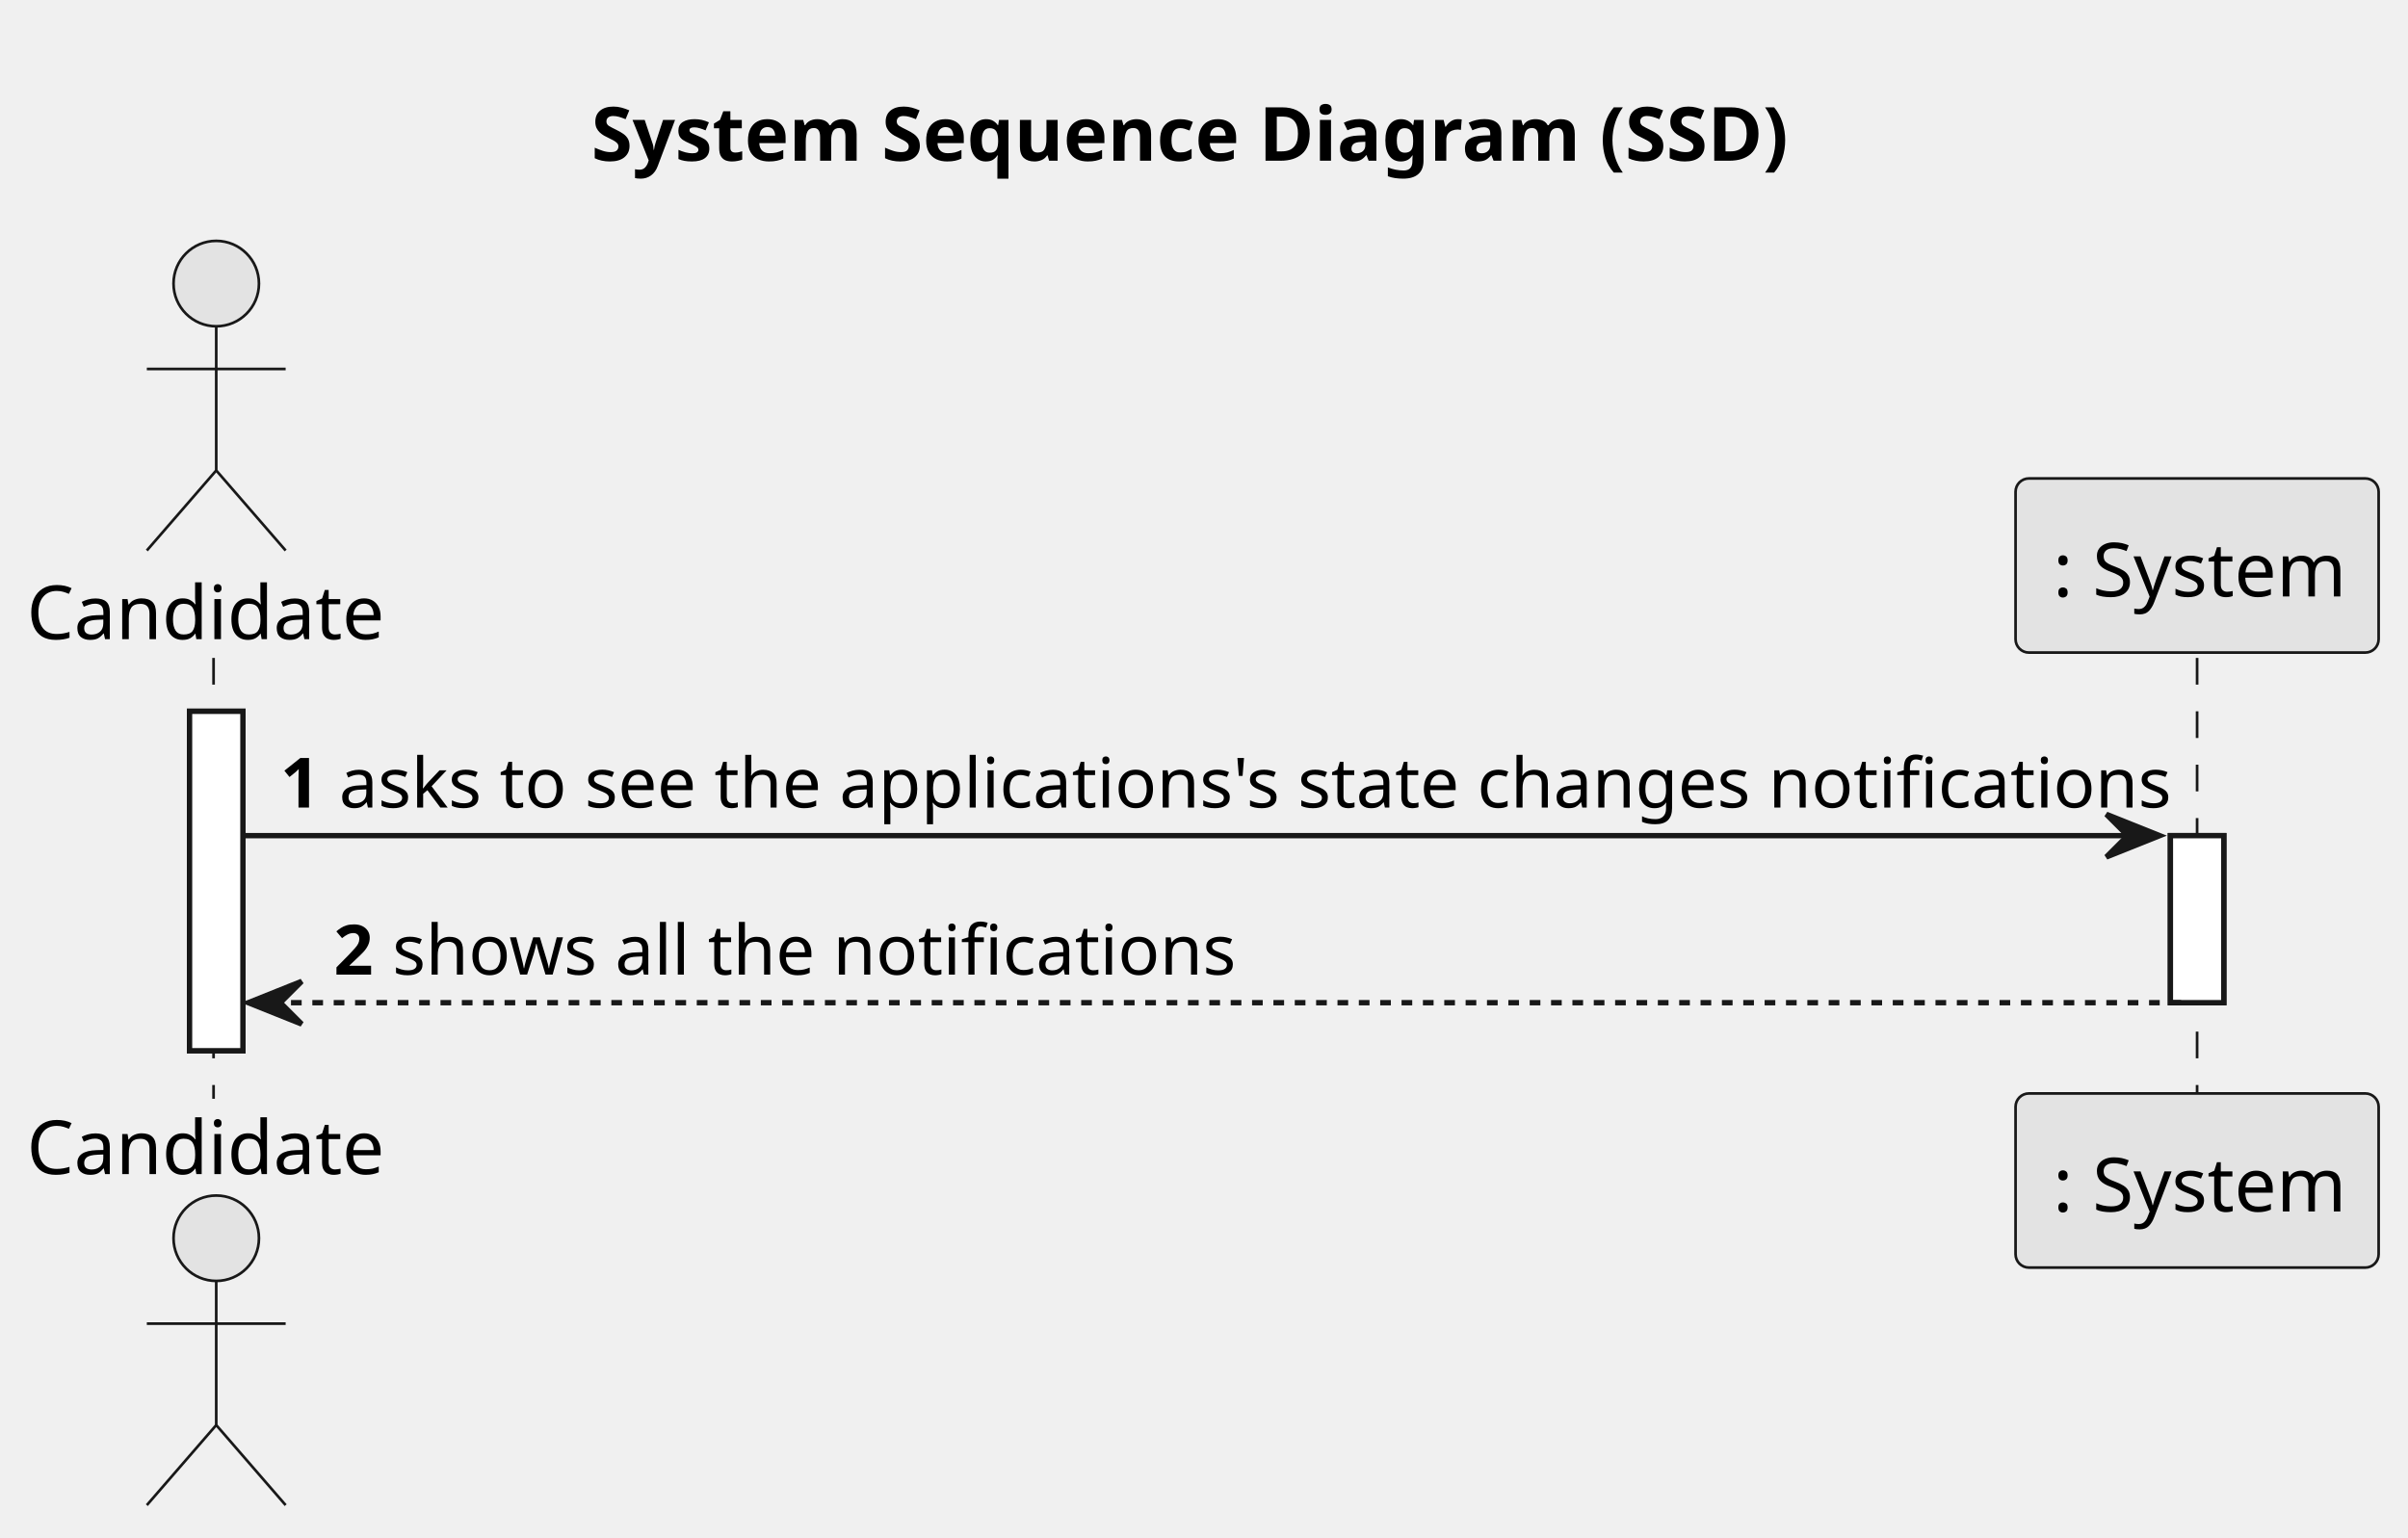
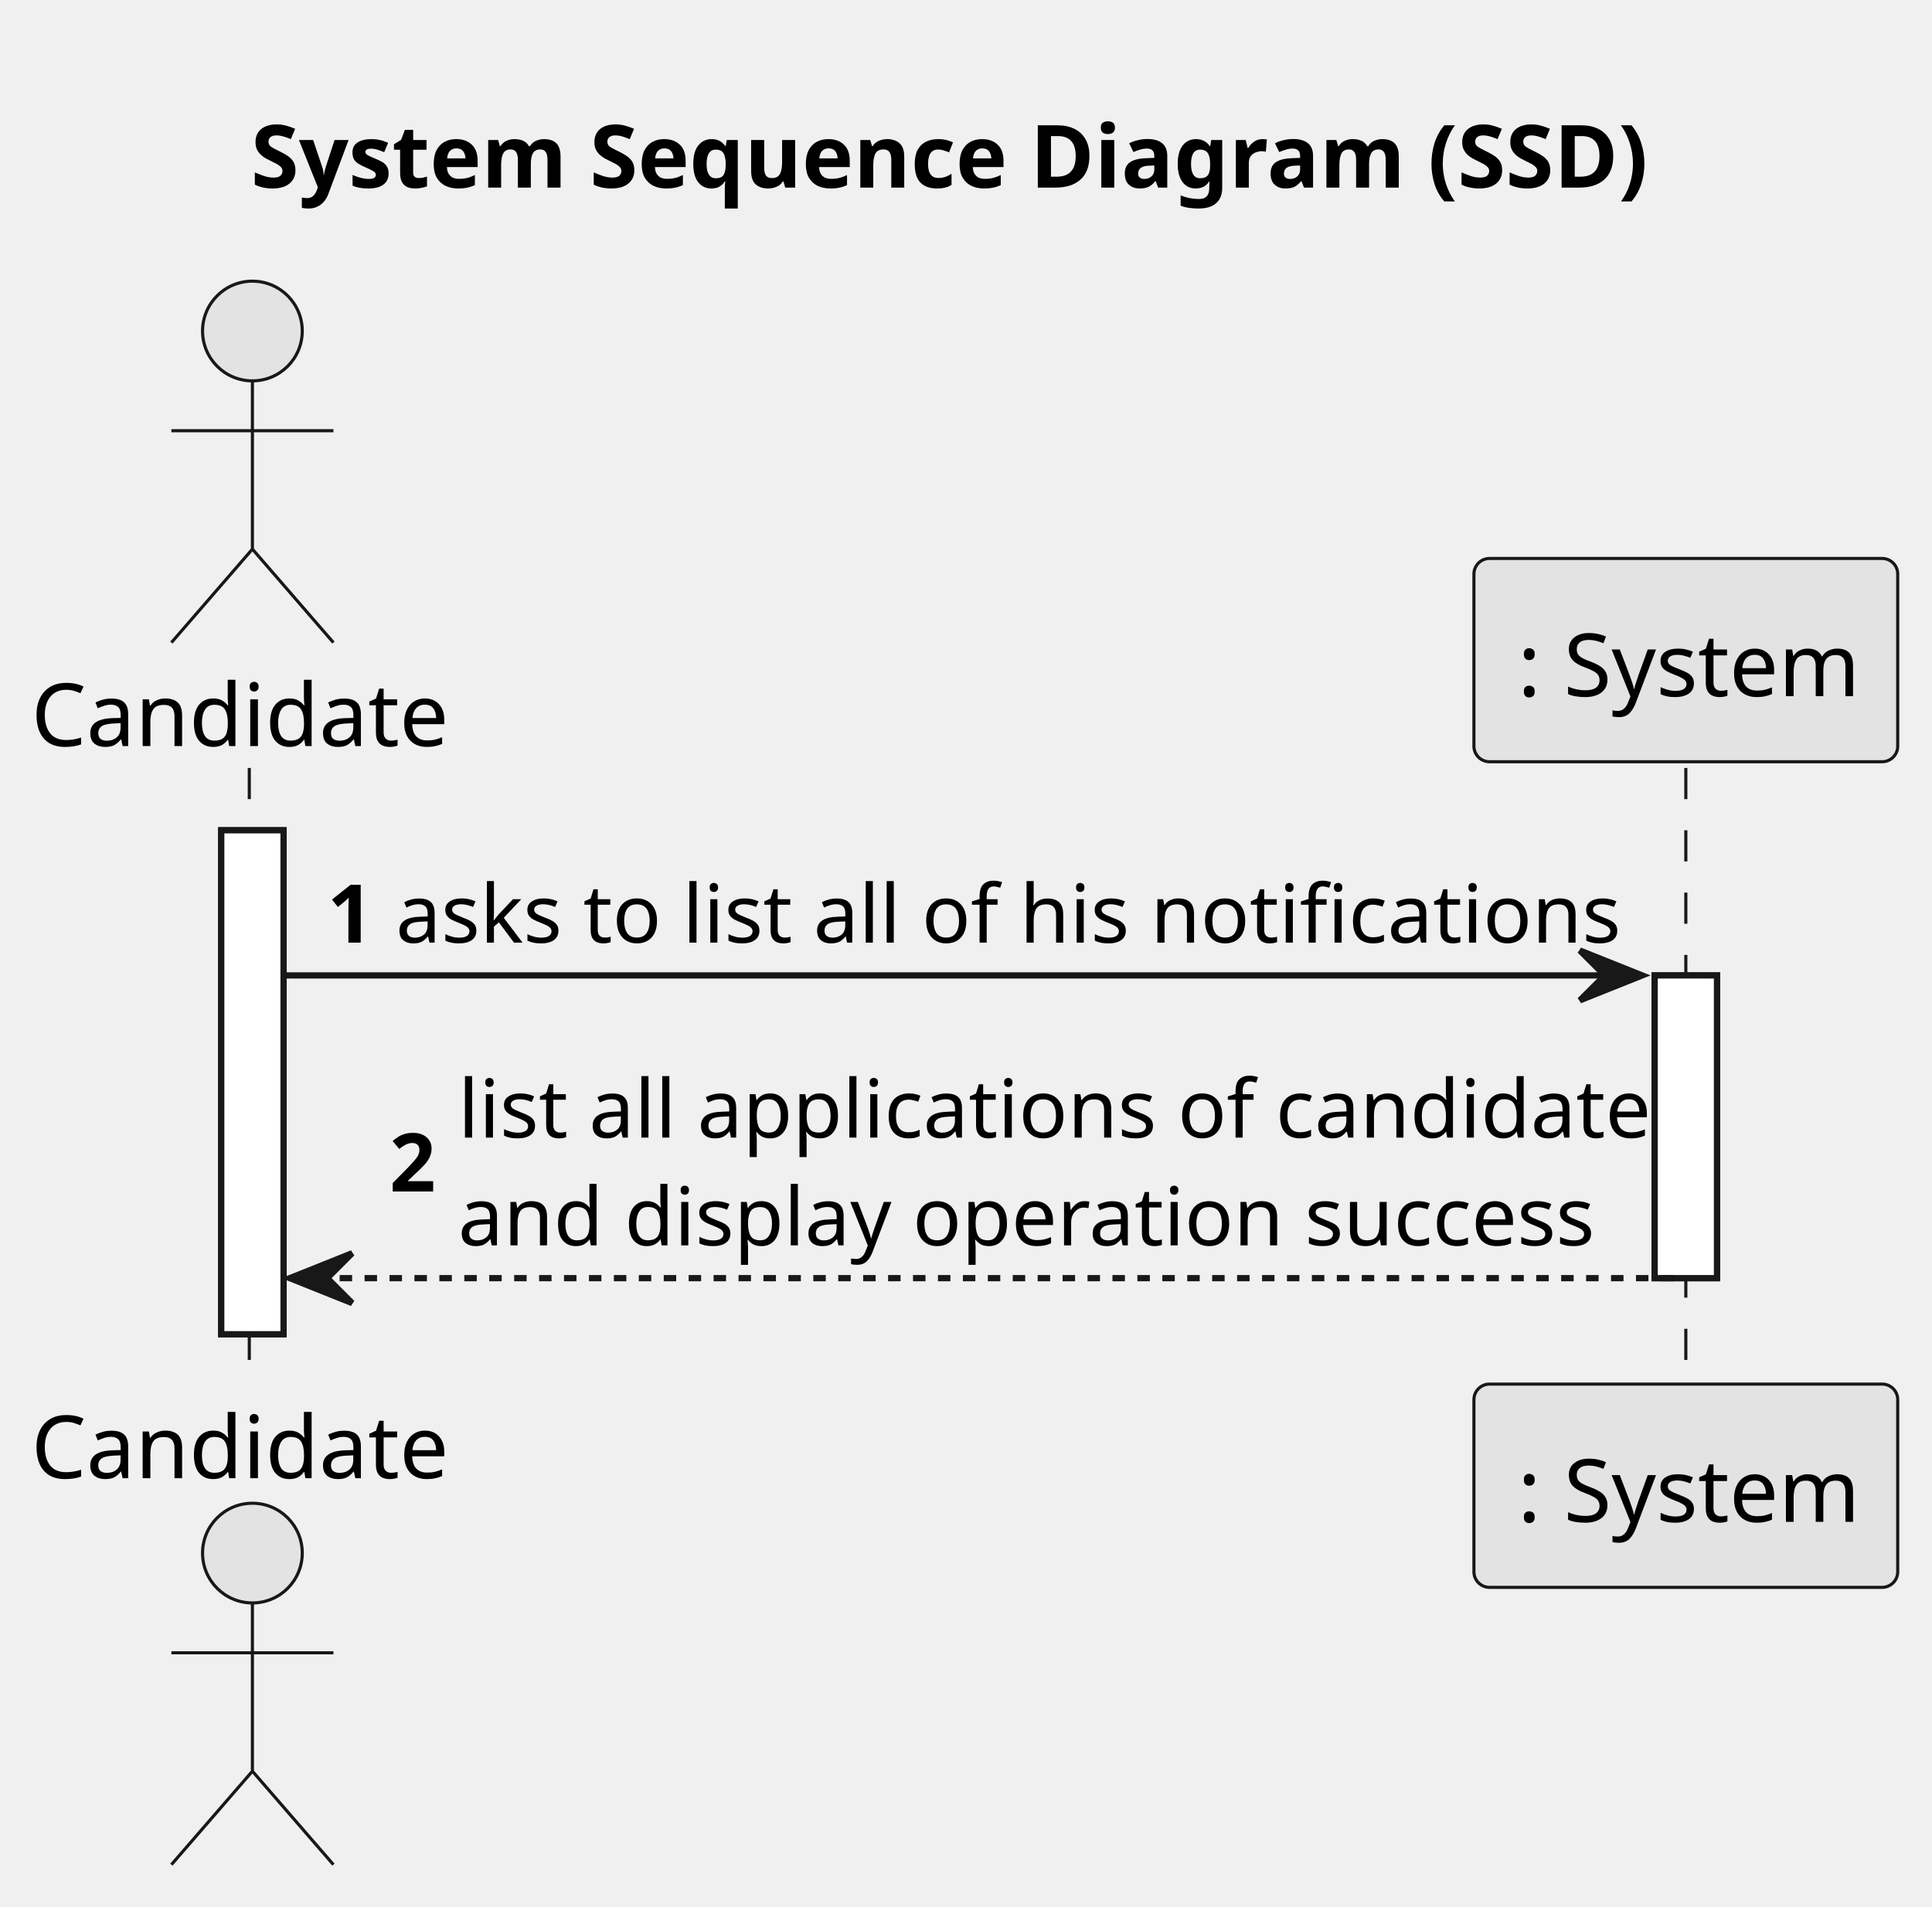
- <svg xmlns="http://www.w3.org/2000/svg" contentStyleType="text/css" height="288px" preserveAspectRatio="none" style="width:451px;height:288px;background:#FFFFFF;" version="1.1" viewBox="0 0 451 288" width="451px" zoomAndPan="magnify">
+ <svg xmlns="http://www.w3.org/2000/svg" contentStyleType="text/css" height="306px" preserveAspectRatio="none" style="width:310px;height:306px;background:#FFFFFF;" version="1.1" viewBox="0 0 310 306" width="310px" zoomAndPan="magnify">
  <defs />
  <g>
-     <text fill="#000000" font-family="sans-serif" font-size="14" font-weight="bold" lengthAdjust="spacing" textLength="228" x="110.75" y="30.107">System Sequence Diagram (SSD)</text>
-     <rect fill="#FFFFFF" height="63.582" style="stroke:#181818;stroke-width:1.0;" width="10" x="35.5" y="133.242" />
-     <rect fill="#FFFFFF" height="31.291" style="stroke:#181818;stroke-width:1.0;" width="10" x="406.5" y="156.533" />
-     <line style="stroke:#181818;stroke-width:0.5;stroke-dasharray:5.0,5.0;" x1="40" x2="40" y1="123.242" y2="205.824" />
-     <line style="stroke:#181818;stroke-width:0.5;stroke-dasharray:5.0,5.0;" x1="411.5" x2="411.5" y1="123.242" y2="205.824" />
+     <text fill="#000000" font-family="sans-serif" font-size="14" font-weight="bold" lengthAdjust="spacing" textLength="228" x="40.25" y="30.107">System Sequence Diagram (SSD)</text>
+     <rect fill="#FFFFFF" height="80.873" style="stroke:#181818;stroke-width:1.0;" width="10" x="35.5" y="133.242" />
+     <rect fill="#FFFFFF" height="48.582" style="stroke:#181818;stroke-width:1.0;" width="10" x="265.5" y="156.533" />
+     <line style="stroke:#181818;stroke-width:0.5;stroke-dasharray:5.0,5.0;" x1="40" x2="40" y1="123.242" y2="223.115" />
+     <line style="stroke:#181818;stroke-width:0.5;stroke-dasharray:5.0,5.0;" x1="270.5" x2="270.5" y1="123.242" y2="223.115" />
    <text fill="#000000" font-family="sans-serif" font-size="14" lengthAdjust="spacing" textLength="65" x="5" y="119.728">Candidate</text>
    <ellipse cx="40.5" cy="53.121" fill="#E3E3E3" rx="8" ry="8" style="stroke:#181818;stroke-width:0.5;" />
    <path d="M40.5,61.121 L40.5,88.121 M27.5,69.121 L53.5,69.121 M40.5,88.121 L27.5,103.121 M40.5,88.121 L53.5,103.121 " fill="none" style="stroke:#181818;stroke-width:0.5;" />
-     <text fill="#000000" font-family="sans-serif" font-size="14" lengthAdjust="spacing" textLength="65" x="5" y="219.932">Candidate</text>
-     <ellipse cx="40.5" cy="231.945" fill="#E3E3E3" rx="8" ry="8" style="stroke:#181818;stroke-width:0.5;" />
-     <path d="M40.5,239.945 L40.5,266.945 M27.5,247.945 L53.5,247.945 M40.5,266.945 L27.5,281.945 M40.5,266.945 L53.5,281.945 " fill="none" style="stroke:#181818;stroke-width:0.5;" />
-     <rect fill="#E3E3E3" height="32.621" rx="2.5" ry="2.5" style="stroke:#181818;stroke-width:0.5;" width="68" x="377.5" y="89.621" />
-     <text fill="#000000" font-family="sans-serif" font-size="14" lengthAdjust="spacing" textLength="54" x="384.5" y="111.728">: System</text>
-     <rect fill="#E3E3E3" height="32.621" rx="2.5" ry="2.5" style="stroke:#181818;stroke-width:0.5;" width="68" x="377.5" y="204.824" />
-     <text fill="#000000" font-family="sans-serif" font-size="14" lengthAdjust="spacing" textLength="54" x="384.5" y="226.932">: System</text>
-     <rect fill="#FFFFFF" height="63.582" style="stroke:#181818;stroke-width:1.0;" width="10" x="35.5" y="133.242" />
-     <rect fill="#FFFFFF" height="31.291" style="stroke:#181818;stroke-width:1.0;" width="10" x="406.5" y="156.533" />
-     <polygon fill="#181818" points="394.5,152.533,404.5,156.533,394.5,160.533,398.5,156.533" style="stroke:#181818;stroke-width:1.0;" />
-     <line style="stroke:#181818;stroke-width:1.0;" x1="45.5" x2="400.5" y1="156.533" y2="156.533" />
+     <text fill="#000000" font-family="sans-serif" font-size="14" lengthAdjust="spacing" textLength="65" x="5" y="237.223">Candidate</text>
+     <ellipse cx="40.5" cy="249.236" fill="#E3E3E3" rx="8" ry="8" style="stroke:#181818;stroke-width:0.5;" />
+     <path d="M40.5,257.236 L40.5,284.236 M27.5,265.236 L53.5,265.236 M40.5,284.236 L27.5,299.236 M40.5,284.236 L53.5,299.236 " fill="none" style="stroke:#181818;stroke-width:0.5;" />
+     <rect fill="#E3E3E3" height="32.621" rx="2.5" ry="2.5" style="stroke:#181818;stroke-width:0.5;" width="68" x="236.5" y="89.621" />
+     <text fill="#000000" font-family="sans-serif" font-size="14" lengthAdjust="spacing" textLength="54" x="243.5" y="111.728">: System</text>
+     <rect fill="#E3E3E3" height="32.621" rx="2.5" ry="2.5" style="stroke:#181818;stroke-width:0.5;" width="68" x="236.5" y="222.115" />
+     <text fill="#000000" font-family="sans-serif" font-size="14" lengthAdjust="spacing" textLength="54" x="243.5" y="244.223">: System</text>
+     <rect fill="#FFFFFF" height="80.873" style="stroke:#181818;stroke-width:1.0;" width="10" x="35.5" y="133.242" />
+     <rect fill="#FFFFFF" height="48.582" style="stroke:#181818;stroke-width:1.0;" width="10" x="265.5" y="156.533" />
+     <polygon fill="#181818" points="253.5,152.533,263.5,156.533,253.5,160.533,257.5,156.533" style="stroke:#181818;stroke-width:1.0;" />
+     <line style="stroke:#181818;stroke-width:1.0;" x1="45.5" x2="259.5" y1="156.533" y2="156.533" />
    <text fill="#000000" font-family="sans-serif" font-size="13" font-weight="bold" lengthAdjust="spacing" textLength="7" x="52.5" y="151.27">1</text>
-     <text fill="#000000" font-family="sans-serif" font-size="13" lengthAdjust="spacing" textLength="331" x="63.5" y="151.27">asks to see the applications's state changes notifications</text>
-     <polygon fill="#181818" points="56.5,183.824,46.5,187.824,56.5,191.824,52.5,187.824" style="stroke:#181818;stroke-width:1.0;" />
-     <line style="stroke:#181818;stroke-width:1.0;stroke-dasharray:2.0,2.0;" x1="50.5" x2="410.5" y1="187.824" y2="187.824" />
-     <text fill="#000000" font-family="sans-serif" font-size="13" font-weight="bold" lengthAdjust="spacing" textLength="7" x="62.5" y="182.561">2</text>
-     <text fill="#000000" font-family="sans-serif" font-size="13" lengthAdjust="spacing" textLength="149" x="73.5" y="182.561">shows all the notifications</text>
+     <text fill="#000000" font-family="sans-serif" font-size="13" lengthAdjust="spacing" textLength="189" x="63.5" y="151.27">asks to list all of his notifications</text>
+     <polygon fill="#181818" points="56.5,201.115,46.5,205.115,56.5,209.115,52.5,205.115" style="stroke:#181818;stroke-width:1.0;" />
+     <line style="stroke:#181818;stroke-width:1.0;stroke-dasharray:2.0,2.0;" x1="50.5" x2="269.5" y1="205.115" y2="205.115" />
+     <text fill="#000000" font-family="sans-serif" font-size="13" font-weight="bold" lengthAdjust="spacing" textLength="7" x="62.5" y="191.207">2</text>
+     <text fill="#000000" font-family="sans-serif" font-size="13" lengthAdjust="spacing" textLength="181" x="73.5" y="182.561">list all applications of candidate</text>
+     <text fill="#000000" font-family="sans-serif" font-size="13" lengthAdjust="spacing" textLength="176" x="73.5" y="199.852">and display operation success</text>
  </g>
</svg>
